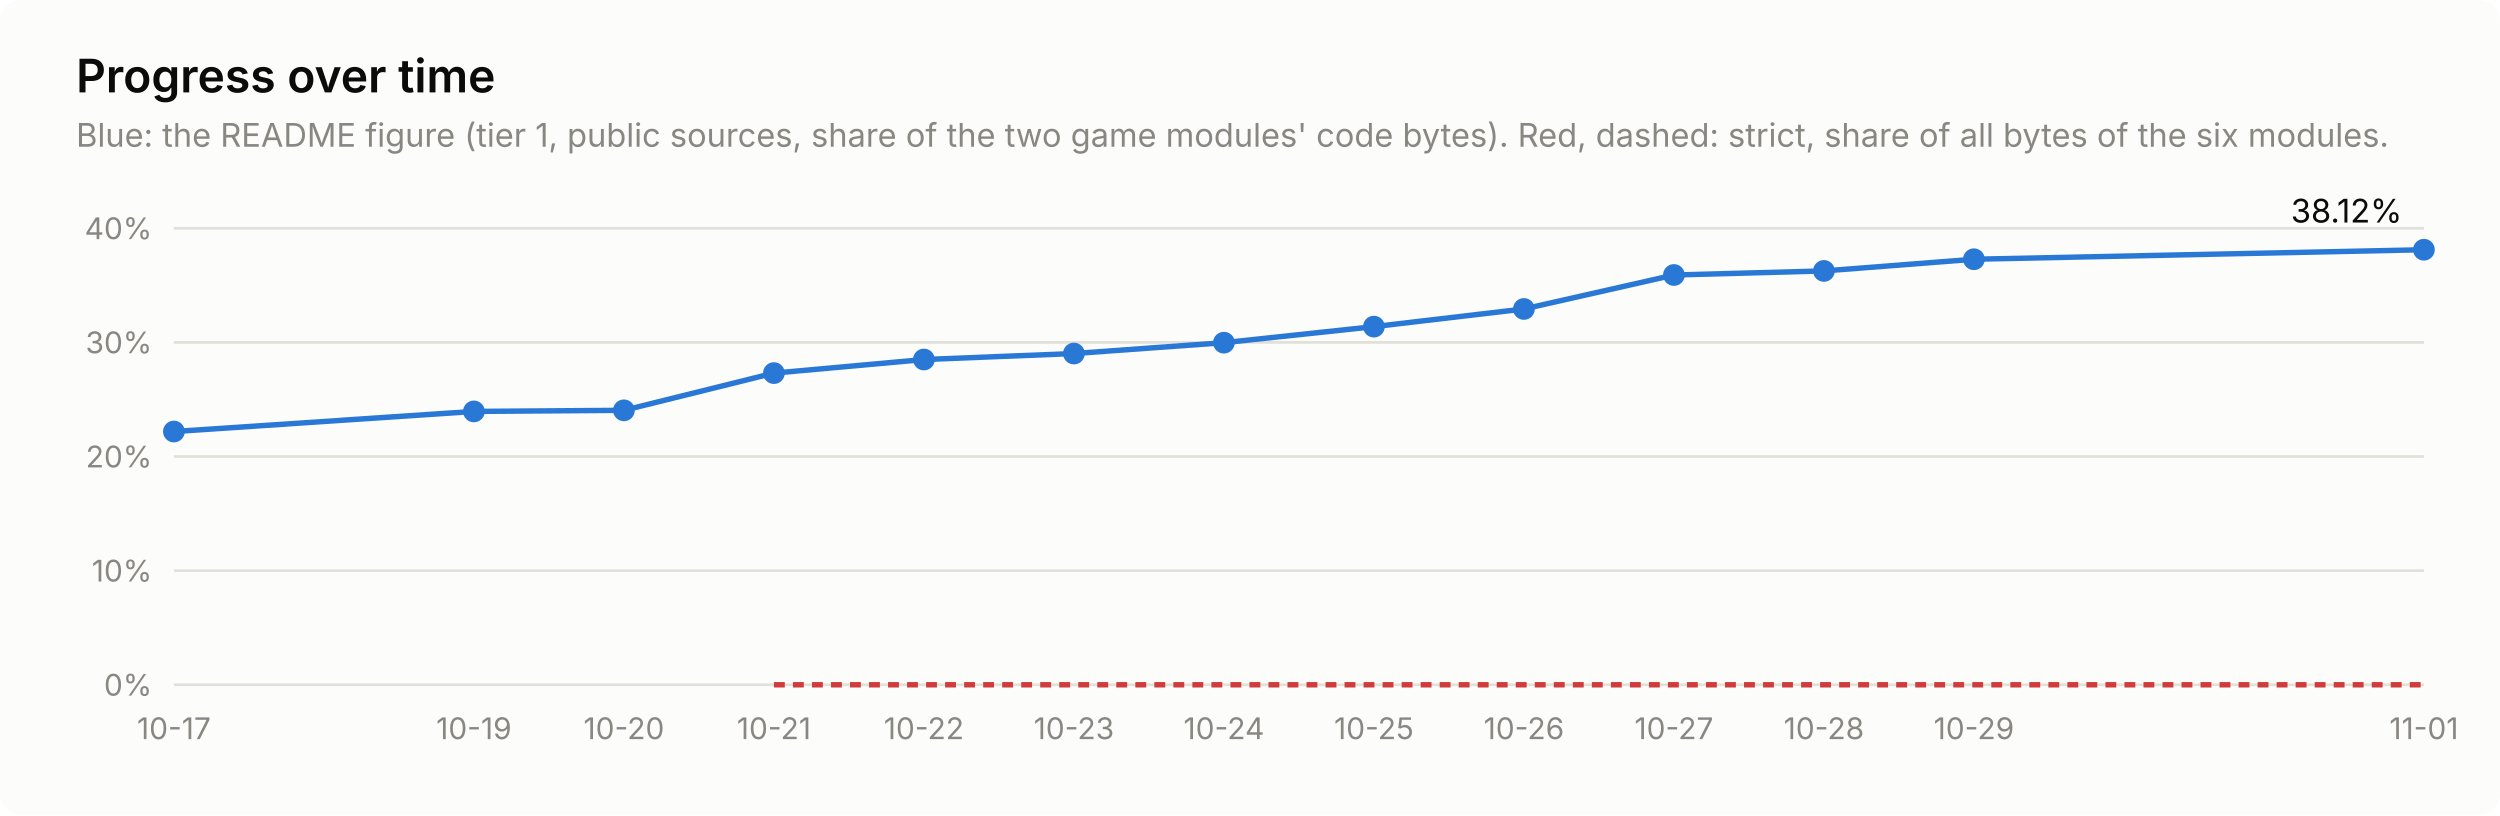
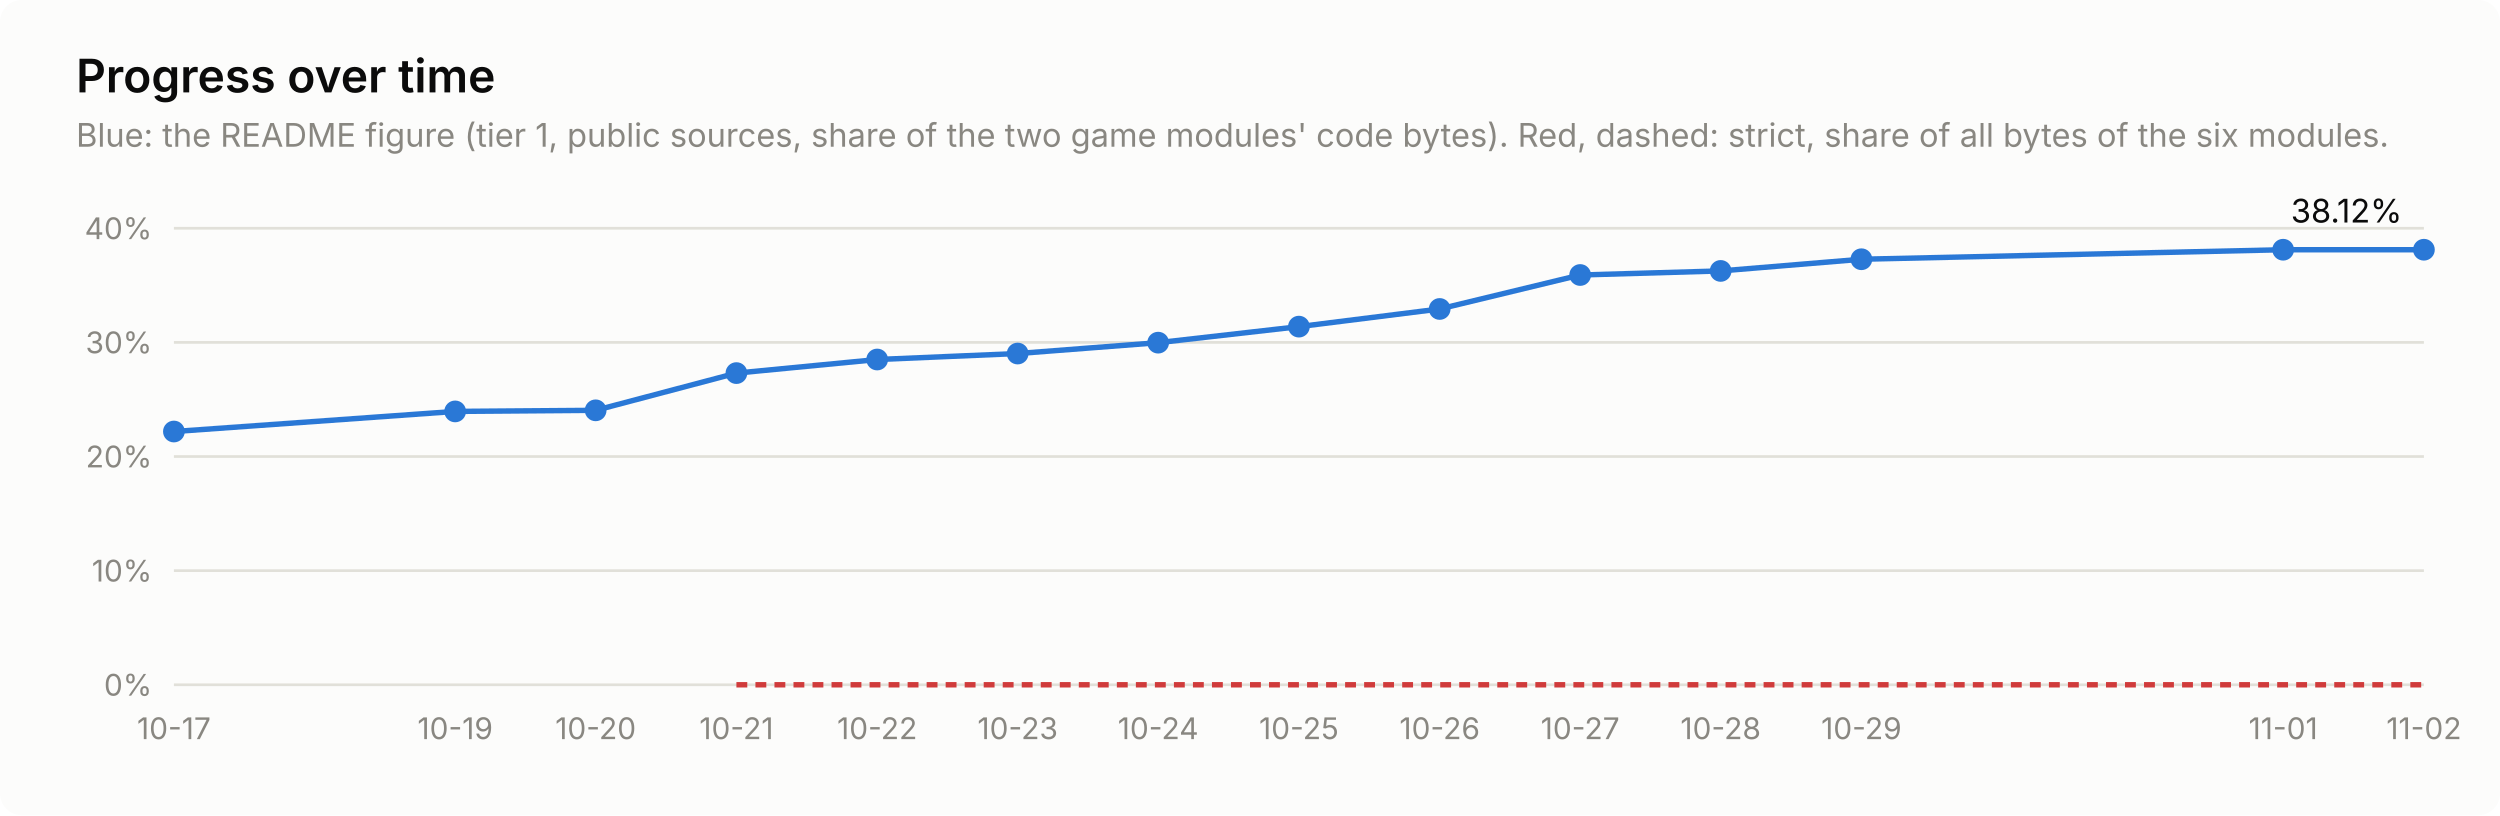
<svg xmlns="http://www.w3.org/2000/svg" viewBox="0 0 920 300" width="920" height="300" role="img" aria-label="History of the published tier-1 figure and the strict figure">
  <style>
.bg{fill:#fcfcfb}.t1{fill:#0b0b0b}.t2{fill:#52514e}.t3{fill:#898781}.grid{stroke:#e1e0d9}.track{fill:#e1e0d9}
.ln{fill:none;stroke:#2a78d6;stroke-width:2}.ln2{fill:none;stroke:#d03b3b;stroke-width:2;stroke-dasharray:4 3}.dot{fill:#2a78d6}
text{font-family:system-ui,-apple-system,"Segoe UI",sans-serif}.num{font-variant-numeric:tabular-nums}
.hatch-line{stroke:#898781;stroke-width:1.5}
.s-matched{fill:#2a78d6}.s-lane{fill:#eb6834}.s-near{fill:#1baf7a}.s-parked{fill:#eda100}.s-blocked{fill:#d03b3b}.s-todo{fill:#c3c2b7}.s-data{fill:#6250d6}.s-kept{fill:#c3c2b7}
@media (prefers-color-scheme:dark){
.bg{fill:#1a1a19}.t1{fill:#f0efec}.t2{fill:#c3c2b7}.t3{fill:#898781}.grid{stroke:#2c2c2a}.track{fill:#2c2c2a}
.ln{stroke:#3987e5}.dot{fill:#3987e5}.hatch-line{stroke:#898781}
.s-matched{fill:#3987e5}.s-lane{fill:#d95926}.s-near{fill:#199e70}.s-parked{fill:#c98500}.s-blocked{fill:#d03b3b}.s-todo{fill:#4a4a46}.s-data{fill:#9085e9}.s-kept{fill:#4a4a46}}</style>
  <defs>
    <pattern id="hatch" patternUnits="userSpaceOnUse" width="6" height="6" patternTransform="rotate(45)">
      <rect class="s-kept" width="6" height="6" />
      <line class="hatch-line" x1="0" y1="0" x2="0" y2="6" />
    </pattern>
  </defs>
  <rect class="bg" width="920" height="300" rx="8" />
  <text class="t1" x="28" y="34" font-size="17" font-weight="600">Progress over time</text>
  <text class="t3" x="28" y="54" font-size="12">Blue: the README figure (tier 1, public sources, share of the two game modules' code bytes). Red, dashed: strict, share of all bytes of the six modules.</text>
  <line class="grid" x1="64" x2="892" y1="252.0" y2="252.0" stroke-width="1" />
  <text class="t3 num" x="56" y="256.0" font-size="11" text-anchor="end">0%</text>
  <line class="grid" x1="64" x2="892" y1="210.0" y2="210.0" stroke-width="1" />
  <text class="t3 num" x="56" y="214.0" font-size="11" text-anchor="end">10%</text>
  <line class="grid" x1="64" x2="892" y1="168.0" y2="168.0" stroke-width="1" />
  <text class="t3 num" x="56" y="172.0" font-size="11" text-anchor="end">20%</text>
  <line class="grid" x1="64" x2="892" y1="126.0" y2="126.0" stroke-width="1" />
  <text class="t3 num" x="56" y="130.0" font-size="11" text-anchor="end">30%</text>
  <line class="grid" x1="64" x2="892" y1="84.0" y2="84.0" stroke-width="1" />
  <text class="t3 num" x="56" y="88.0" font-size="11" text-anchor="end">40%</text>
  <text class="t3 num" x="64.0" y="272" font-size="11" text-anchor="middle">10-17</text>
-   <text class="t3 num" x="174.4" y="272" font-size="11" text-anchor="middle">10-19</text>
-   <text class="t3 num" x="229.6" y="272" font-size="11" text-anchor="middle">10-20</text>
-   <text class="t3 num" x="284.8" y="272" font-size="11" text-anchor="middle">10-21</text>
-   <text class="t3 num" x="340.0" y="272" font-size="11" text-anchor="middle">10-22</text>
-   <text class="t3 num" x="395.2" y="272" font-size="11" text-anchor="middle">10-23</text>
-   <text class="t3 num" x="450.4" y="272" font-size="11" text-anchor="middle">10-24</text>
-   <text class="t3 num" x="505.6" y="272" font-size="11" text-anchor="middle">10-25</text>
-   <text class="t3 num" x="560.8" y="272" font-size="11" text-anchor="middle">10-26</text>
-   <text class="t3 num" x="616.0" y="272" font-size="11" text-anchor="middle">10-27</text>
-   <text class="t3 num" x="671.2" y="272" font-size="11" text-anchor="middle">10-28</text>
-   <text class="t3 num" x="726.4" y="272" font-size="11" text-anchor="middle">10-29</text>
-   <text class="t3 num" x="892.0" y="272" font-size="11" text-anchor="middle">11-01</text>
-   <path class="ln" d="M64.0,158.8 L174.4,151.4 L229.6,151.0 L284.8,137.3 L340.0,132.3 L395.2,130.1 L450.4,126.1 L505.6,120.2 L560.8,113.7 L616.0,101.2 L671.2,99.7 L726.4,95.4 L892.0,91.9" />
-   <path class="ln2" d="M284.8,252.0 L340.0,252.0 L395.2,252.0 L450.4,252.0 L505.6,252.0 L560.8,252.0 L616.0,252.0 L671.2,252.0 L726.4,252.0 L892.0,252.0" />
+   <text class="t3 num" x="167.5" y="272" font-size="11" text-anchor="middle">10-19</text>
+   <text class="t3 num" x="219.2" y="272" font-size="11" text-anchor="middle">10-20</text>
+   <text class="t3 num" x="271.0" y="272" font-size="11" text-anchor="middle">10-21</text>
+   <text class="t3 num" x="322.8" y="272" font-size="11" text-anchor="middle">10-22</text>
+   <text class="t3 num" x="374.5" y="272" font-size="11" text-anchor="middle">10-23</text>
+   <text class="t3 num" x="426.2" y="272" font-size="11" text-anchor="middle">10-24</text>
+   <text class="t3 num" x="478.0" y="272" font-size="11" text-anchor="middle">10-25</text>
+   <text class="t3 num" x="529.8" y="272" font-size="11" text-anchor="middle">10-26</text>
+   <text class="t3 num" x="581.5" y="272" font-size="11" text-anchor="middle">10-27</text>
+   <text class="t3 num" x="633.2" y="272" font-size="11" text-anchor="middle">10-28</text>
+   <text class="t3 num" x="685.0" y="272" font-size="11" text-anchor="middle">10-29</text>
+   <text class="t3 num" x="840.2" y="272" font-size="11" text-anchor="middle">11-01</text>
+   <text class="t3 num" x="892.0" y="272" font-size="11" text-anchor="middle">11-02</text>
+   <path class="ln" d="M64.0,158.8 L167.5,151.4 L219.2,151.0 L271.0,137.3 L322.8,132.3 L374.5,130.1 L426.2,126.1 L478.0,120.2 L529.8,113.7 L581.5,101.2 L633.2,99.7 L685.0,95.4 L840.2,91.9 L892.0,91.9" />
+   <path class="ln2" d="M271.0,252.0 L322.8,252.0 L374.5,252.0 L426.2,252.0 L478.0,252.0 L529.8,252.0 L581.5,252.0 L633.2,252.0 L685.0,252.0 L840.2,252.0 L892.0,252.0" />
  <circle class="dot" cx="64.0" cy="158.8" r="4" />
-   <circle class="dot" cx="174.4" cy="151.4" r="4" />
-   <circle class="dot" cx="229.6" cy="151.0" r="4" />
-   <circle class="dot" cx="284.8" cy="137.3" r="4" />
-   <circle class="dot" cx="340.0" cy="132.3" r="4" />
-   <circle class="dot" cx="395.2" cy="130.1" r="4" />
-   <circle class="dot" cx="450.4" cy="126.1" r="4" />
-   <circle class="dot" cx="505.6" cy="120.2" r="4" />
-   <circle class="dot" cx="560.8" cy="113.7" r="4" />
-   <circle class="dot" cx="616.0" cy="101.2" r="4" />
-   <circle class="dot" cx="671.2" cy="99.7" r="4" />
-   <circle class="dot" cx="726.4" cy="95.4" r="4" />
+   <circle class="dot" cx="167.5" cy="151.4" r="4" />
+   <circle class="dot" cx="219.2" cy="151.0" r="4" />
+   <circle class="dot" cx="271.0" cy="137.3" r="4" />
+   <circle class="dot" cx="322.8" cy="132.3" r="4" />
+   <circle class="dot" cx="374.5" cy="130.1" r="4" />
+   <circle class="dot" cx="426.2" cy="126.1" r="4" />
+   <circle class="dot" cx="478.0" cy="120.2" r="4" />
+   <circle class="dot" cx="529.8" cy="113.7" r="4" />
+   <circle class="dot" cx="581.5" cy="101.2" r="4" />
+   <circle class="dot" cx="633.2" cy="99.7" r="4" />
+   <circle class="dot" cx="685.0" cy="95.4" r="4" />
+   <circle class="dot" cx="840.2" cy="91.9" r="4" />
  <circle class="dot" cx="892.0" cy="91.9" r="4" />
  <text class="t1 num" x="884.0" y="81.9" font-size="12" text-anchor="end">38.12%</text>
</svg>
